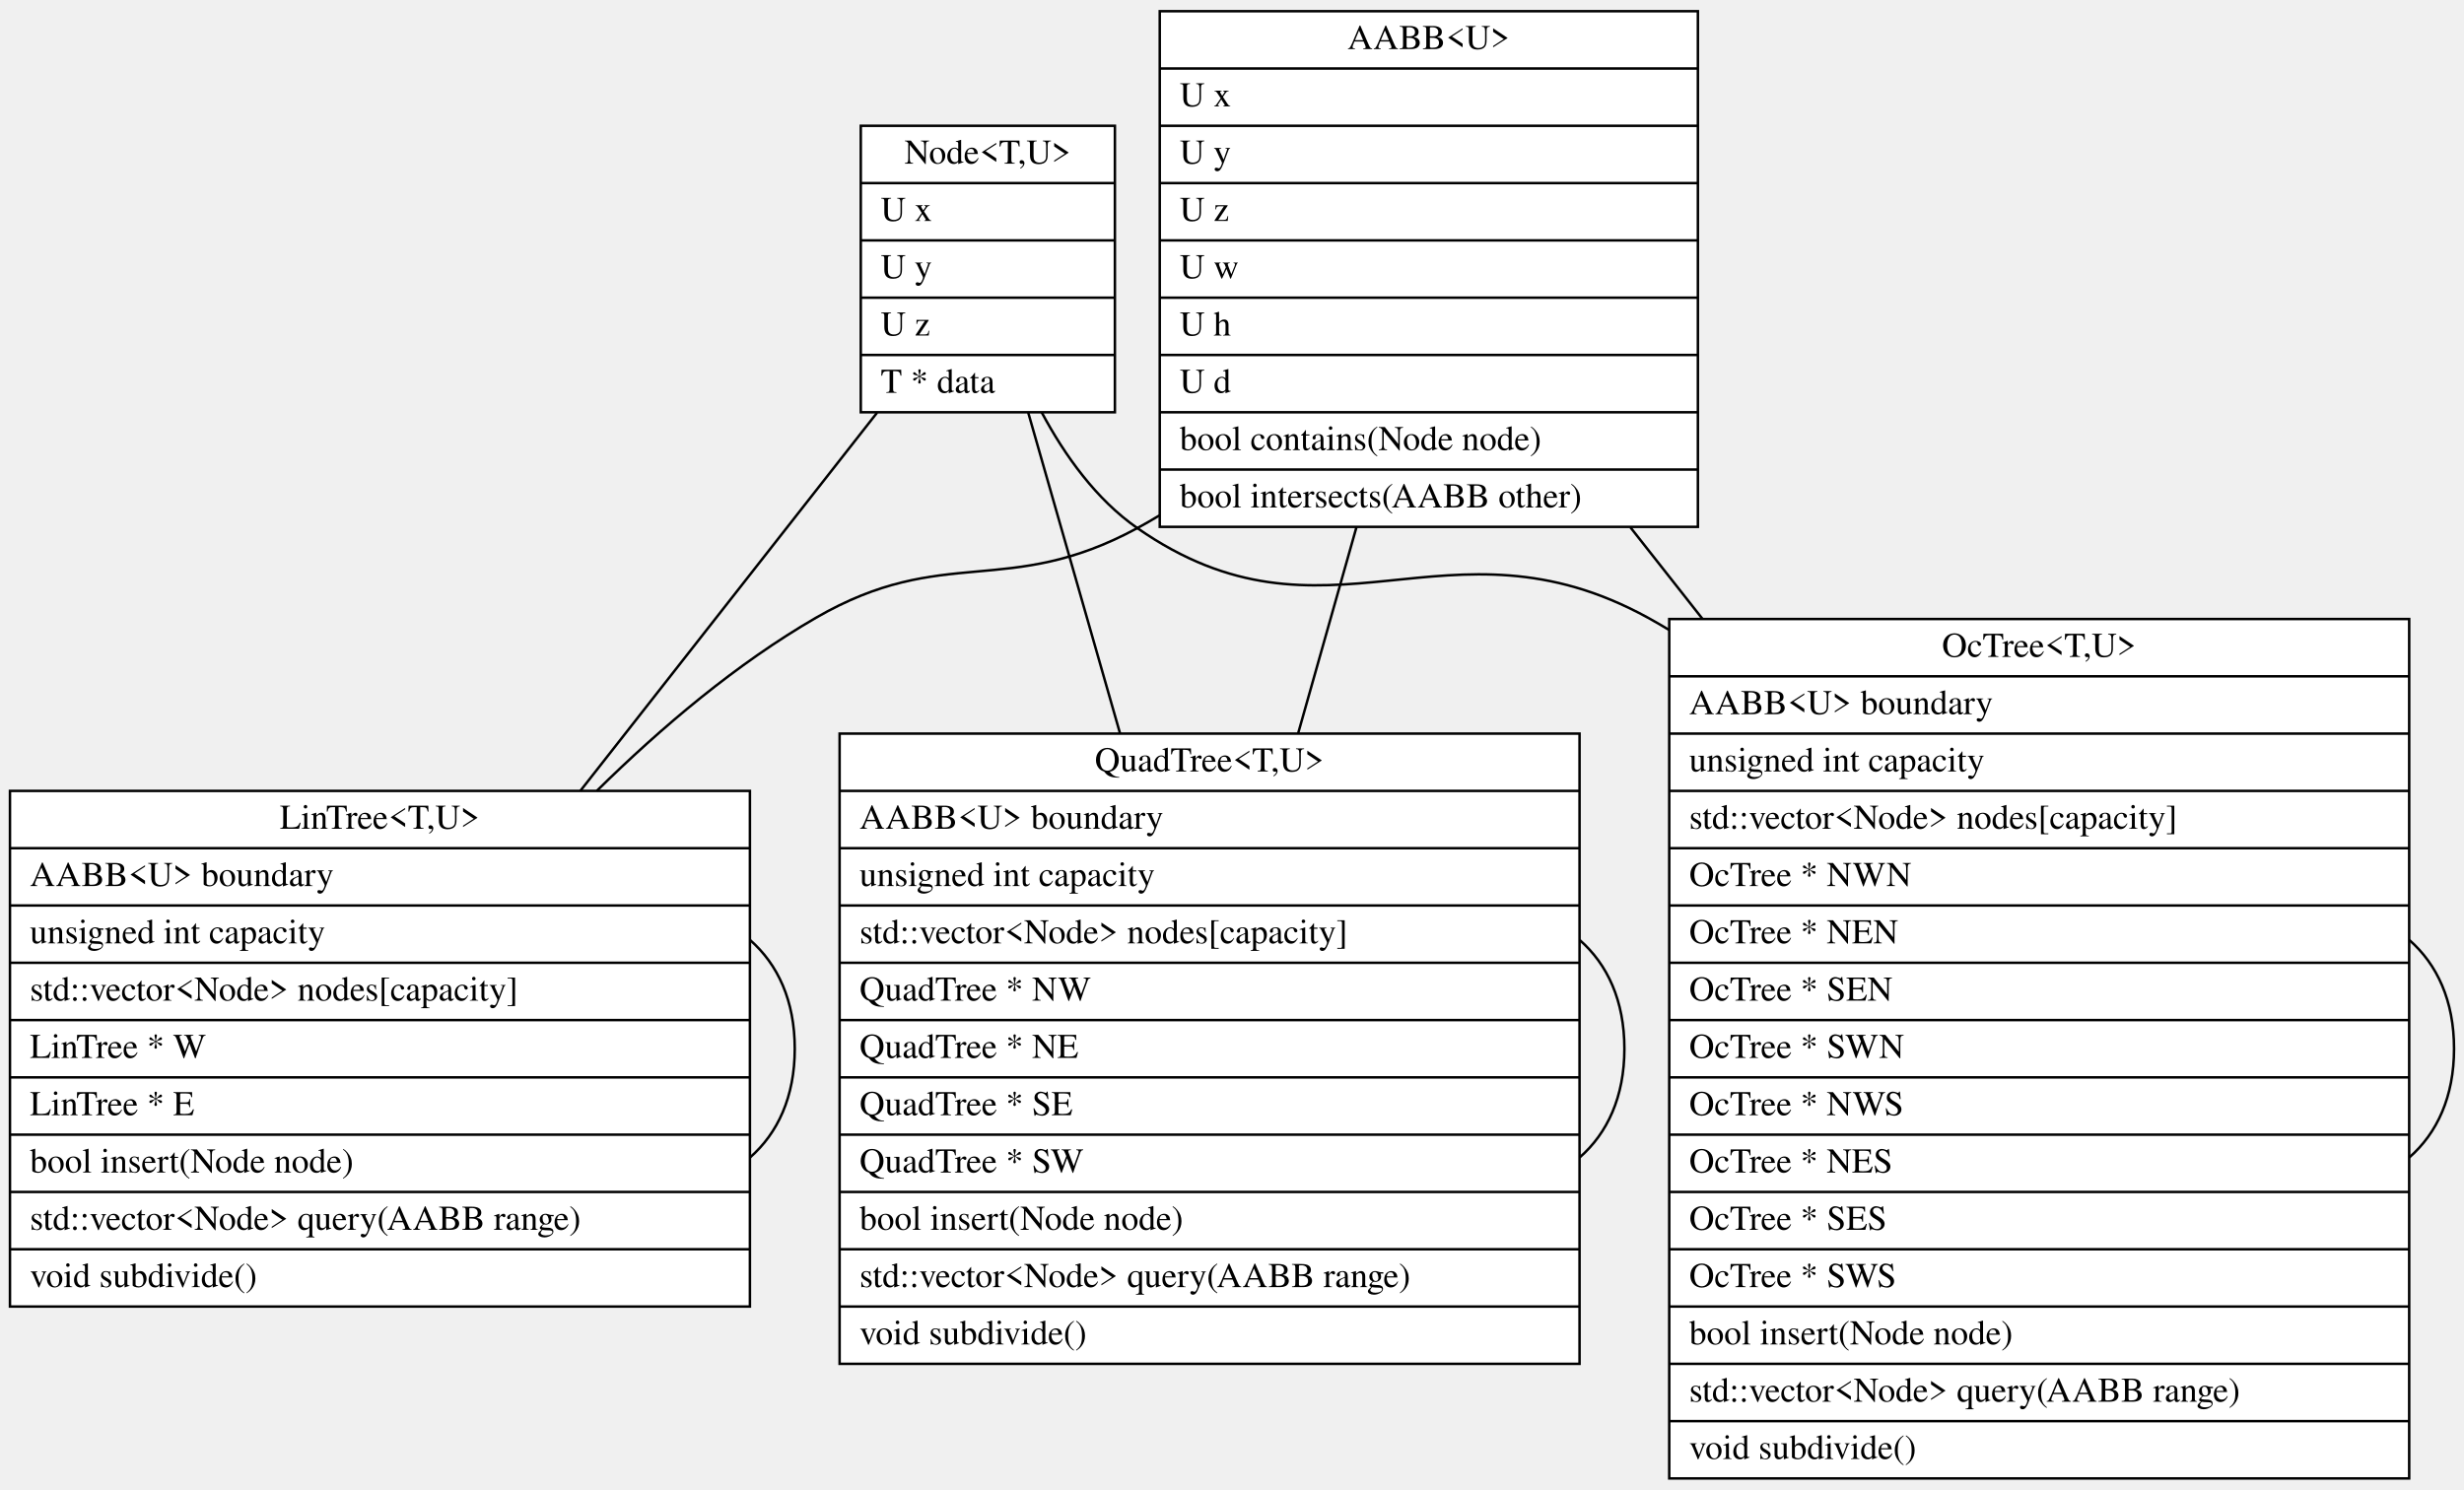
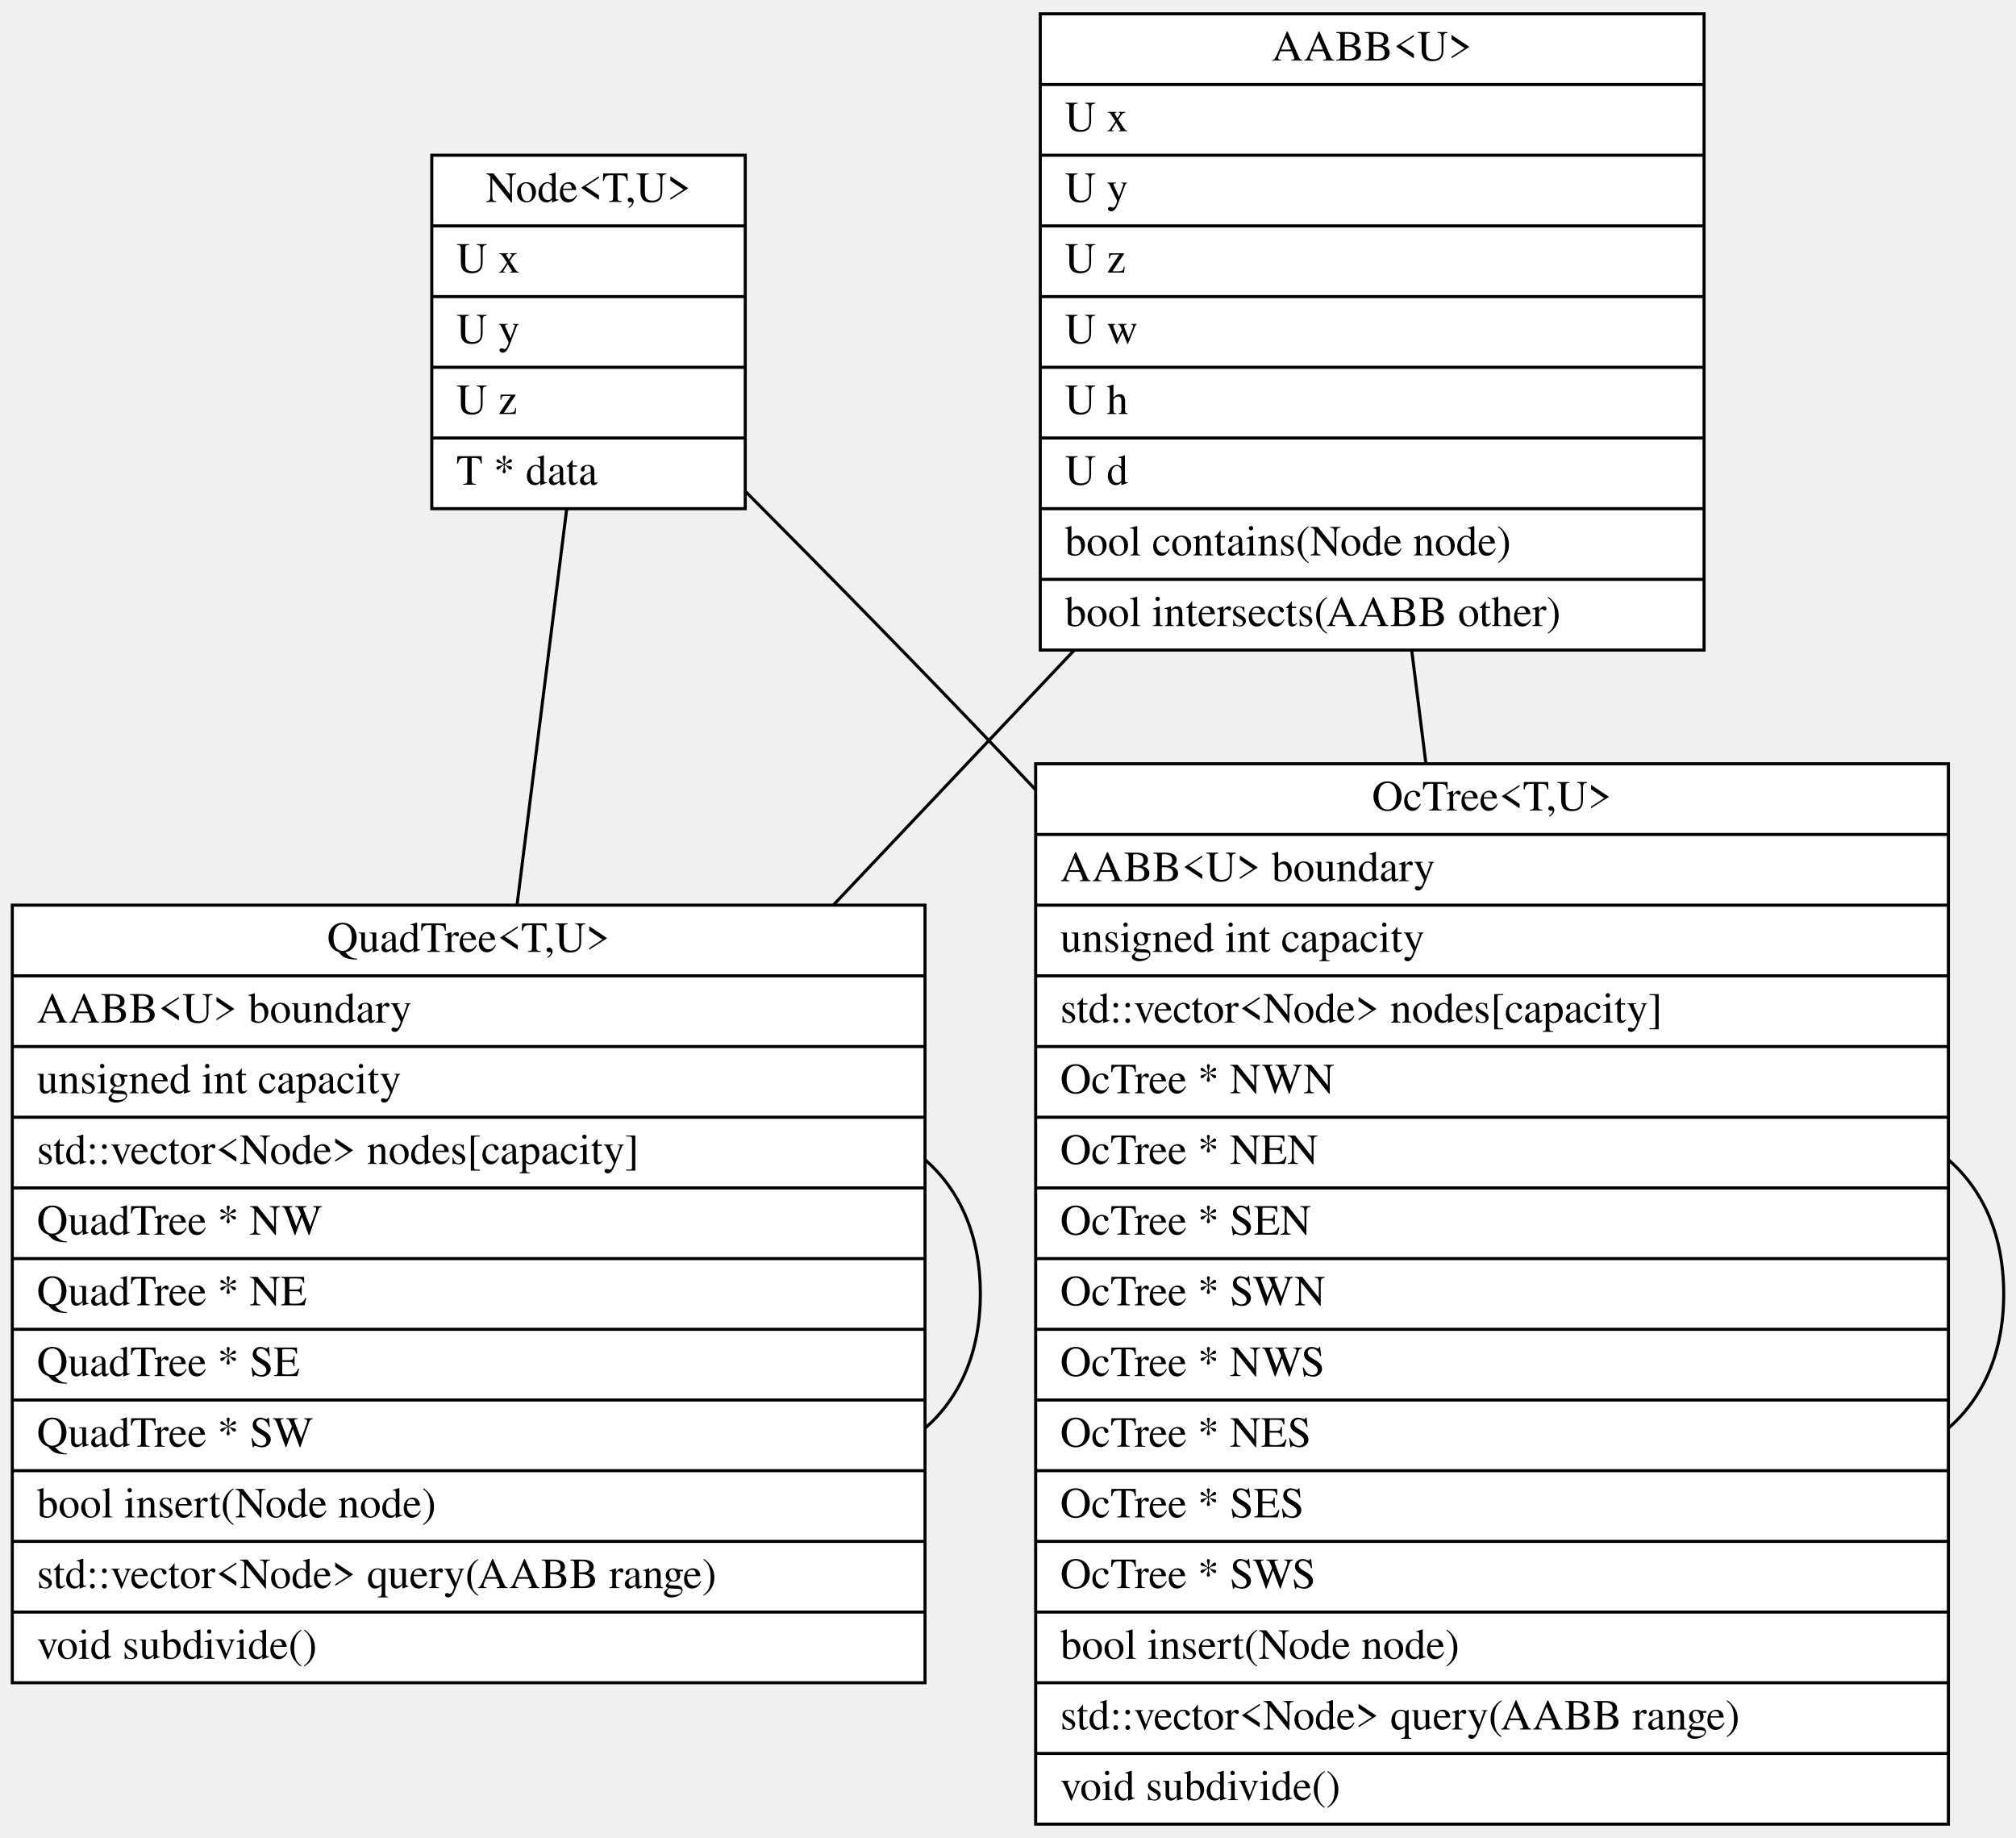
- <svg xmlns="http://www.w3.org/2000/svg" width="989pt" height="598pt" viewBox="0.00 0.00 989.00 598.00">
+ <svg xmlns="http://www.w3.org/2000/svg" width="656pt" height="598pt" viewBox="0.00 0.00 656.00 598.00">
  <g id="graph0" class="graph" transform="scale(1 1) rotate(0) translate(4 594)">
    <g id="node1" class="node">
-       <polygon fill="white" stroke="black" points="341.5,-428.5 341.5,-543.5 443.5,-543.5 443.5,-428.5 341.5,-428.5" />
-       <text text-anchor="middle" x="392.5" y="-528.3" font-family="Times,serif" font-size="14.00">Node&lt;T,U&gt;</text>
-       <polyline fill="none" stroke="black" points="341.5,-520.5 443.5,-520.5 " />
-       <text text-anchor="start" x="349.5" y="-505.3" font-family="Times,serif" font-size="14.00">U x</text>
-       <polyline fill="none" stroke="black" points="341.5,-497.5 443.5,-497.5 " />
-       <text text-anchor="start" x="349.5" y="-482.3" font-family="Times,serif" font-size="14.00">U y</text>
-       <polyline fill="none" stroke="black" points="341.5,-474.5 443.5,-474.5 " />
-       <text text-anchor="start" x="349.5" y="-459.3" font-family="Times,serif" font-size="14.00">U z</text>
-       <polyline fill="none" stroke="black" points="341.5,-451.5 443.5,-451.5 " />
-       <text text-anchor="start" x="349.5" y="-436.3" font-family="Times,serif" font-size="14.00">T * data</text>
+       <polygon fill="white" stroke="black" points="136.5,-428.5 136.5,-543.5 238.5,-543.5 238.5,-428.5 136.5,-428.5" />
+       <text text-anchor="middle" x="187.5" y="-528.3" font-family="Times,serif" font-size="14.00">Node&lt;T,U&gt;</text>
+       <polyline fill="none" stroke="black" points="136.5,-520.5 238.5,-520.5 " />
+       <text text-anchor="start" x="144.5" y="-505.3" font-family="Times,serif" font-size="14.00">U x</text>
+       <polyline fill="none" stroke="black" points="136.5,-497.5 238.5,-497.5 " />
+       <text text-anchor="start" x="144.5" y="-482.3" font-family="Times,serif" font-size="14.00">U y</text>
+       <polyline fill="none" stroke="black" points="136.5,-474.5 238.5,-474.5 " />
+       <text text-anchor="start" x="144.5" y="-459.3" font-family="Times,serif" font-size="14.00">U z</text>
+       <polyline fill="none" stroke="black" points="136.5,-451.5 238.5,-451.5 " />
+       <text text-anchor="start" x="144.5" y="-436.3" font-family="Times,serif" font-size="14.00">T * data</text>
    </g>
    <g id="node3" class="node">
-       <polygon fill="white" stroke="black" points="0,-69.5 0,-276.5 297,-276.5 297,-69.5 0,-69.5" />
-       <text text-anchor="middle" x="148.5" y="-261.3" font-family="Times,serif" font-size="14.00">LinTree&lt;T,U&gt;</text>
+       <polygon fill="white" stroke="black" points="0,-46.5 0,-299.5 297,-299.5 297,-46.5 0,-46.5" />
+       <text text-anchor="middle" x="148.5" y="-284.3" font-family="Times,serif" font-size="14.00">QuadTree&lt;T,U&gt;</text>
+       <polyline fill="none" stroke="black" points="0,-276.5 297,-276.5 " />
+       <text text-anchor="start" x="8" y="-261.3" font-family="Times,serif" font-size="14.00">AABB&lt;U&gt; boundary</text>
      <polyline fill="none" stroke="black" points="0,-253.5 297,-253.5 " />
-       <text text-anchor="start" x="8" y="-238.3" font-family="Times,serif" font-size="14.00">AABB&lt;U&gt; boundary</text>
+       <text text-anchor="start" x="8" y="-238.3" font-family="Times,serif" font-size="14.00">unsigned int capacity</text>
      <polyline fill="none" stroke="black" points="0,-230.5 297,-230.5 " />
-       <text text-anchor="start" x="8" y="-215.3" font-family="Times,serif" font-size="14.00">unsigned int capacity</text>
+       <text text-anchor="start" x="8" y="-215.3" font-family="Times,serif" font-size="14.00">std::vector&lt;Node&gt; nodes[capacity]</text>
      <polyline fill="none" stroke="black" points="0,-207.5 297,-207.5 " />
-       <text text-anchor="start" x="8" y="-192.3" font-family="Times,serif" font-size="14.00">std::vector&lt;Node&gt; nodes[capacity]</text>
+       <text text-anchor="start" x="8" y="-192.3" font-family="Times,serif" font-size="14.00">QuadTree * NW</text>
      <polyline fill="none" stroke="black" points="0,-184.5 297,-184.5 " />
-       <text text-anchor="start" x="8" y="-169.3" font-family="Times,serif" font-size="14.00">LinTree * W</text>
+       <text text-anchor="start" x="8" y="-169.3" font-family="Times,serif" font-size="14.00">QuadTree * NE</text>
      <polyline fill="none" stroke="black" points="0,-161.5 297,-161.5 " />
-       <text text-anchor="start" x="8" y="-146.3" font-family="Times,serif" font-size="14.00">LinTree * E</text>
+       <text text-anchor="start" x="8" y="-146.3" font-family="Times,serif" font-size="14.00">QuadTree * SE</text>
      <polyline fill="none" stroke="black" points="0,-138.5 297,-138.5 " />
-       <text text-anchor="start" x="8" y="-123.3" font-family="Times,serif" font-size="14.00">bool insert(Node node)</text>
+       <text text-anchor="start" x="8" y="-123.3" font-family="Times,serif" font-size="14.00">QuadTree * SW</text>
      <polyline fill="none" stroke="black" points="0,-115.5 297,-115.5 " />
-       <text text-anchor="start" x="8" y="-100.3" font-family="Times,serif" font-size="14.00">std::vector&lt;Node&gt; query(AABB range)</text>
+       <text text-anchor="start" x="8" y="-100.3" font-family="Times,serif" font-size="14.00">bool insert(Node node)</text>
      <polyline fill="none" stroke="black" points="0,-92.5 297,-92.5 " />
-       <text text-anchor="start" x="8" y="-77.3" font-family="Times,serif" font-size="14.00">void subdivide()</text>
+       <text text-anchor="start" x="8" y="-77.3" font-family="Times,serif" font-size="14.00">std::vector&lt;Node&gt; query(AABB range)</text>
+       <polyline fill="none" stroke="black" points="0,-69.5 297,-69.5 " />
+       <text text-anchor="start" x="8" y="-54.3" font-family="Times,serif" font-size="14.00">void subdivide()</text>
    </g>
    <g id="edge1" class="edge">
-       <path fill="none" stroke="black" d="M348.03,-428.32C314.83,-386.01 268.56,-327.03 228.94,-276.52" />
+       <path fill="none" stroke="black" d="M180.39,-428.32C175.88,-392.32 169.85,-344.24 164.25,-299.59" />
    </g>
    <g id="node4" class="node">
-       <polygon fill="white" stroke="black" points="333,-46.5 333,-299.5 630,-299.5 630,-46.5 333,-46.5" />
-       <text text-anchor="middle" x="481.5" y="-284.3" font-family="Times,serif" font-size="14.00">QuadTree&lt;T,U&gt;</text>
+       <polygon fill="white" stroke="black" points="333,-0.5 333,-345.5 630,-345.5 630,-0.5 333,-0.5" />
+       <text text-anchor="middle" x="481.5" y="-330.3" font-family="Times,serif" font-size="14.00">OcTree&lt;T,U&gt;</text>
+       <polyline fill="none" stroke="black" points="333,-322.5 630,-322.5 " />
+       <text text-anchor="start" x="341" y="-307.3" font-family="Times,serif" font-size="14.00">AABB&lt;U&gt; boundary</text>
+       <polyline fill="none" stroke="black" points="333,-299.5 630,-299.5 " />
+       <text text-anchor="start" x="341" y="-284.3" font-family="Times,serif" font-size="14.00">unsigned int capacity</text>
      <polyline fill="none" stroke="black" points="333,-276.5 630,-276.5 " />
-       <text text-anchor="start" x="341" y="-261.3" font-family="Times,serif" font-size="14.00">AABB&lt;U&gt; boundary</text>
+       <text text-anchor="start" x="341" y="-261.3" font-family="Times,serif" font-size="14.00">std::vector&lt;Node&gt; nodes[capacity]</text>
      <polyline fill="none" stroke="black" points="333,-253.5 630,-253.5 " />
-       <text text-anchor="start" x="341" y="-238.3" font-family="Times,serif" font-size="14.00">unsigned int capacity</text>
+       <text text-anchor="start" x="341" y="-238.3" font-family="Times,serif" font-size="14.00">OcTree * NWN</text>
      <polyline fill="none" stroke="black" points="333,-230.5 630,-230.5 " />
-       <text text-anchor="start" x="341" y="-215.3" font-family="Times,serif" font-size="14.00">std::vector&lt;Node&gt; nodes[capacity]</text>
+       <text text-anchor="start" x="341" y="-215.3" font-family="Times,serif" font-size="14.00">OcTree * NEN</text>
      <polyline fill="none" stroke="black" points="333,-207.5 630,-207.5 " />
-       <text text-anchor="start" x="341" y="-192.3" font-family="Times,serif" font-size="14.00">QuadTree * NW</text>
+       <text text-anchor="start" x="341" y="-192.3" font-family="Times,serif" font-size="14.00">OcTree * SEN</text>
      <polyline fill="none" stroke="black" points="333,-184.5 630,-184.5 " />
-       <text text-anchor="start" x="341" y="-169.3" font-family="Times,serif" font-size="14.00">QuadTree * NE</text>
+       <text text-anchor="start" x="341" y="-169.3" font-family="Times,serif" font-size="14.00">OcTree * SWN</text>
      <polyline fill="none" stroke="black" points="333,-161.5 630,-161.5 " />
-       <text text-anchor="start" x="341" y="-146.3" font-family="Times,serif" font-size="14.00">QuadTree * SE</text>
+       <text text-anchor="start" x="341" y="-146.3" font-family="Times,serif" font-size="14.00">OcTree * NWS</text>
      <polyline fill="none" stroke="black" points="333,-138.5 630,-138.5 " />
-       <text text-anchor="start" x="341" y="-123.3" font-family="Times,serif" font-size="14.00">QuadTree * SW</text>
+       <text text-anchor="start" x="341" y="-123.3" font-family="Times,serif" font-size="14.00">OcTree * NES</text>
      <polyline fill="none" stroke="black" points="333,-115.5 630,-115.5 " />
-       <text text-anchor="start" x="341" y="-100.3" font-family="Times,serif" font-size="14.00">bool insert(Node node)</text>
+       <text text-anchor="start" x="341" y="-100.3" font-family="Times,serif" font-size="14.00">OcTree * SES</text>
      <polyline fill="none" stroke="black" points="333,-92.5 630,-92.5 " />
-       <text text-anchor="start" x="341" y="-77.3" font-family="Times,serif" font-size="14.00">std::vector&lt;Node&gt; query(AABB range)</text>
+       <text text-anchor="start" x="341" y="-77.3" font-family="Times,serif" font-size="14.00">OcTree * SWS</text>
      <polyline fill="none" stroke="black" points="333,-69.5 630,-69.5 " />
-       <text text-anchor="start" x="341" y="-54.3" font-family="Times,serif" font-size="14.00">void subdivide()</text>
+       <text text-anchor="start" x="341" y="-54.3" font-family="Times,serif" font-size="14.00">bool insert(Node node)</text>
+       <polyline fill="none" stroke="black" points="333,-46.5 630,-46.5 " />
+       <text text-anchor="start" x="341" y="-31.3" font-family="Times,serif" font-size="14.00">std::vector&lt;Node&gt; query(AABB range)</text>
+       <polyline fill="none" stroke="black" points="333,-23.5 630,-23.5 " />
+       <text text-anchor="start" x="341" y="-8.3" font-family="Times,serif" font-size="14.00">void subdivide()</text>
    </g>
    <g id="edge2" class="edge">
-       <path fill="none" stroke="black" d="M408.72,-428.32C419.02,-392.32 432.78,-344.24 445.56,-299.59" />
+       <path fill="none" stroke="black" d="M238.72,-433.97C264.67,-407.89 296.52,-375.5 324.5,-346 327.28,-343.07 330.09,-340.1 332.91,-337.11" />
    </g>
-     <g id="node5" class="node">
-       <polygon fill="white" stroke="black" points="666,-0.5 666,-345.5 963,-345.5 963,-0.5 666,-0.5" />
-       <text text-anchor="middle" x="814.5" y="-330.3" font-family="Times,serif" font-size="14.00">OcTree&lt;T,U&gt;</text>
-       <polyline fill="none" stroke="black" points="666,-322.5 963,-322.5 " />
-       <text text-anchor="start" x="674" y="-307.3" font-family="Times,serif" font-size="14.00">AABB&lt;U&gt; boundary</text>
-       <polyline fill="none" stroke="black" points="666,-299.5 963,-299.5 " />
-       <text text-anchor="start" x="674" y="-284.3" font-family="Times,serif" font-size="14.00">unsigned int capacity</text>
-       <polyline fill="none" stroke="black" points="666,-276.5 963,-276.5 " />
-       <text text-anchor="start" x="674" y="-261.3" font-family="Times,serif" font-size="14.00">std::vector&lt;Node&gt; nodes[capacity]</text>
-       <polyline fill="none" stroke="black" points="666,-253.5 963,-253.5 " />
-       <text text-anchor="start" x="674" y="-238.3" font-family="Times,serif" font-size="14.00">OcTree * NWN</text>
-       <polyline fill="none" stroke="black" points="666,-230.5 963,-230.5 " />
-       <text text-anchor="start" x="674" y="-215.3" font-family="Times,serif" font-size="14.00">OcTree * NEN</text>
-       <polyline fill="none" stroke="black" points="666,-207.5 963,-207.5 " />
-       <text text-anchor="start" x="674" y="-192.3" font-family="Times,serif" font-size="14.00">OcTree * SEN</text>
-       <polyline fill="none" stroke="black" points="666,-184.5 963,-184.5 " />
-       <text text-anchor="start" x="674" y="-169.3" font-family="Times,serif" font-size="14.00">OcTree * SWN</text>
-       <polyline fill="none" stroke="black" points="666,-161.5 963,-161.5 " />
-       <text text-anchor="start" x="674" y="-146.3" font-family="Times,serif" font-size="14.00">OcTree * NWS</text>
-       <polyline fill="none" stroke="black" points="666,-138.5 963,-138.5 " />
-       <text text-anchor="start" x="674" y="-123.3" font-family="Times,serif" font-size="14.00">OcTree * NES</text>
-       <polyline fill="none" stroke="black" points="666,-115.5 963,-115.5 " />
-       <text text-anchor="start" x="674" y="-100.3" font-family="Times,serif" font-size="14.00">OcTree * SES</text>
-       <polyline fill="none" stroke="black" points="666,-92.5 963,-92.5 " />
-       <text text-anchor="start" x="674" y="-77.3" font-family="Times,serif" font-size="14.00">OcTree * SWS</text>
-       <polyline fill="none" stroke="black" points="666,-69.5 963,-69.5 " />
-       <text text-anchor="start" x="674" y="-54.3" font-family="Times,serif" font-size="14.00">bool insert(Node node)</text>
-       <polyline fill="none" stroke="black" points="666,-46.5 963,-46.5 " />
-       <text text-anchor="start" x="674" y="-31.3" font-family="Times,serif" font-size="14.00">std::vector&lt;Node&gt; query(AABB range)</text>
-       <polyline fill="none" stroke="black" points="666,-23.5 963,-23.5 " />
-       <text text-anchor="start" x="674" y="-8.3" font-family="Times,serif" font-size="14.00">void subdivide()</text>
+     <g id="node2" class="node">
+       <polygon fill="white" stroke="black" points="334.5,-382.5 334.5,-589.5 550.5,-589.5 550.5,-382.5 334.5,-382.5" />
+       <text text-anchor="middle" x="442.5" y="-574.3" font-family="Times,serif" font-size="14.00">AABB&lt;U&gt;</text>
+       <polyline fill="none" stroke="black" points="334.5,-566.5 550.5,-566.5 " />
+       <text text-anchor="start" x="342.5" y="-551.3" font-family="Times,serif" font-size="14.00">U x</text>
+       <polyline fill="none" stroke="black" points="334.5,-543.5 550.5,-543.5 " />
+       <text text-anchor="start" x="342.5" y="-528.3" font-family="Times,serif" font-size="14.00">U y</text>
+       <polyline fill="none" stroke="black" points="334.5,-520.5 550.5,-520.5 " />
+       <text text-anchor="start" x="342.5" y="-505.3" font-family="Times,serif" font-size="14.00">U z</text>
+       <polyline fill="none" stroke="black" points="334.5,-497.5 550.5,-497.5 " />
+       <text text-anchor="start" x="342.5" y="-482.3" font-family="Times,serif" font-size="14.00">U w</text>
+       <polyline fill="none" stroke="black" points="334.5,-474.5 550.5,-474.5 " />
+       <text text-anchor="start" x="342.5" y="-459.3" font-family="Times,serif" font-size="14.00">U h</text>
+       <polyline fill="none" stroke="black" points="334.5,-451.5 550.5,-451.5 " />
+       <text text-anchor="start" x="342.5" y="-436.3" font-family="Times,serif" font-size="14.00">U d</text>
+       <polyline fill="none" stroke="black" points="334.5,-428.5 550.5,-428.5 " />
+       <text text-anchor="start" x="342.5" y="-413.3" font-family="Times,serif" font-size="14.00">bool contains(Node node)</text>
+       <polyline fill="none" stroke="black" points="334.5,-405.5 550.5,-405.5 " />
+       <text text-anchor="start" x="342.5" y="-390.3" font-family="Times,serif" font-size="14.00">bool intersects(AABB other)</text>
    </g>
    <g id="edge3" class="edge">
-       <path fill="none" stroke="black" d="M414.13,-428.44C423.43,-411.04 436.03,-393.48 452.5,-382 528.4,-329.11 576.43,-390.54 657.5,-346 660.33,-344.44 663.15,-342.81 665.93,-341.12" />
-     </g>
-     <g id="node2" class="node">
-       <polygon fill="white" stroke="black" points="461.5,-382.5 461.5,-589.5 677.5,-589.5 677.5,-382.5 461.5,-382.5" />
-       <text text-anchor="middle" x="569.5" y="-574.3" font-family="Times,serif" font-size="14.00">AABB&lt;U&gt;</text>
-       <polyline fill="none" stroke="black" points="461.5,-566.5 677.5,-566.5 " />
-       <text text-anchor="start" x="469.5" y="-551.3" font-family="Times,serif" font-size="14.00">U x</text>
-       <polyline fill="none" stroke="black" points="461.5,-543.5 677.5,-543.5 " />
-       <text text-anchor="start" x="469.5" y="-528.3" font-family="Times,serif" font-size="14.00">U y</text>
-       <polyline fill="none" stroke="black" points="461.5,-520.5 677.5,-520.5 " />
-       <text text-anchor="start" x="469.5" y="-505.3" font-family="Times,serif" font-size="14.00">U z</text>
-       <polyline fill="none" stroke="black" points="461.5,-497.5 677.5,-497.5 " />
-       <text text-anchor="start" x="469.5" y="-482.3" font-family="Times,serif" font-size="14.00">U w</text>
-       <polyline fill="none" stroke="black" points="461.5,-474.5 677.5,-474.5 " />
-       <text text-anchor="start" x="469.5" y="-459.3" font-family="Times,serif" font-size="14.00">U h</text>
-       <polyline fill="none" stroke="black" points="461.5,-451.5 677.5,-451.5 " />
-       <text text-anchor="start" x="469.5" y="-436.3" font-family="Times,serif" font-size="14.00">U d</text>
-       <polyline fill="none" stroke="black" points="461.5,-428.5 677.5,-428.5 " />
-       <text text-anchor="start" x="469.5" y="-413.3" font-family="Times,serif" font-size="14.00">bool contains(Node node)</text>
-       <polyline fill="none" stroke="black" points="461.5,-405.5 677.5,-405.5 " />
-       <text text-anchor="start" x="469.5" y="-390.3" font-family="Times,serif" font-size="14.00">bool intersects(AABB other)</text>
+       <path fill="none" stroke="black" d="M345.42,-382.31C320.41,-355.85 293.22,-327.09 267.25,-299.62" />
    </g>
    <g id="edge4" class="edge">
-       <path fill="none" stroke="black" d="M461.38,-387.09C458.44,-385.31 455.47,-383.61 452.5,-382 400.18,-353.62 375.02,-375.81 323.5,-346 291.79,-327.66 261.63,-302.22 235.57,-276.54" />
+       <path fill="none" stroke="black" d="M455.38,-382.31C456.86,-370.45 458.41,-358.13 459.97,-345.67" />
    </g>
    <g id="edge5" class="edge">
-       <path fill="none" stroke="black" d="M540.44,-382.31C532.96,-355.85 524.82,-327.09 517.05,-299.62" />
+       <path fill="none" stroke="black" d="M297.05,-216.65C308.17,-206.9 315,-192.35 315,-173 315,-153.65 308.17,-139.1 297.05,-129.35" />
    </g>
    <g id="edge6" class="edge">
-       <path fill="none" stroke="black" d="M650.4,-382.31C659.74,-370.45 669.44,-358.13 679.26,-345.67" />
-     </g>
-     <g id="edge7" class="edge">
-       <path fill="none" stroke="black" d="M297.05,-216.65C308.17,-206.9 315,-192.35 315,-173 315,-153.65 308.17,-139.1 297.05,-129.35" />
-     </g>
-     <g id="edge8" class="edge">
      <path fill="none" stroke="black" d="M630.05,-216.65C641.17,-206.9 648,-192.35 648,-173 648,-153.65 641.17,-139.1 630.05,-129.35" />
-     </g>
-     <g id="edge9" class="edge">
-       <path fill="none" stroke="black" d="M963.05,-216.65C974.17,-206.9 981,-192.35 981,-173 981,-153.65 974.17,-139.1 963.05,-129.35" />
    </g>
  </g>
</svg>
